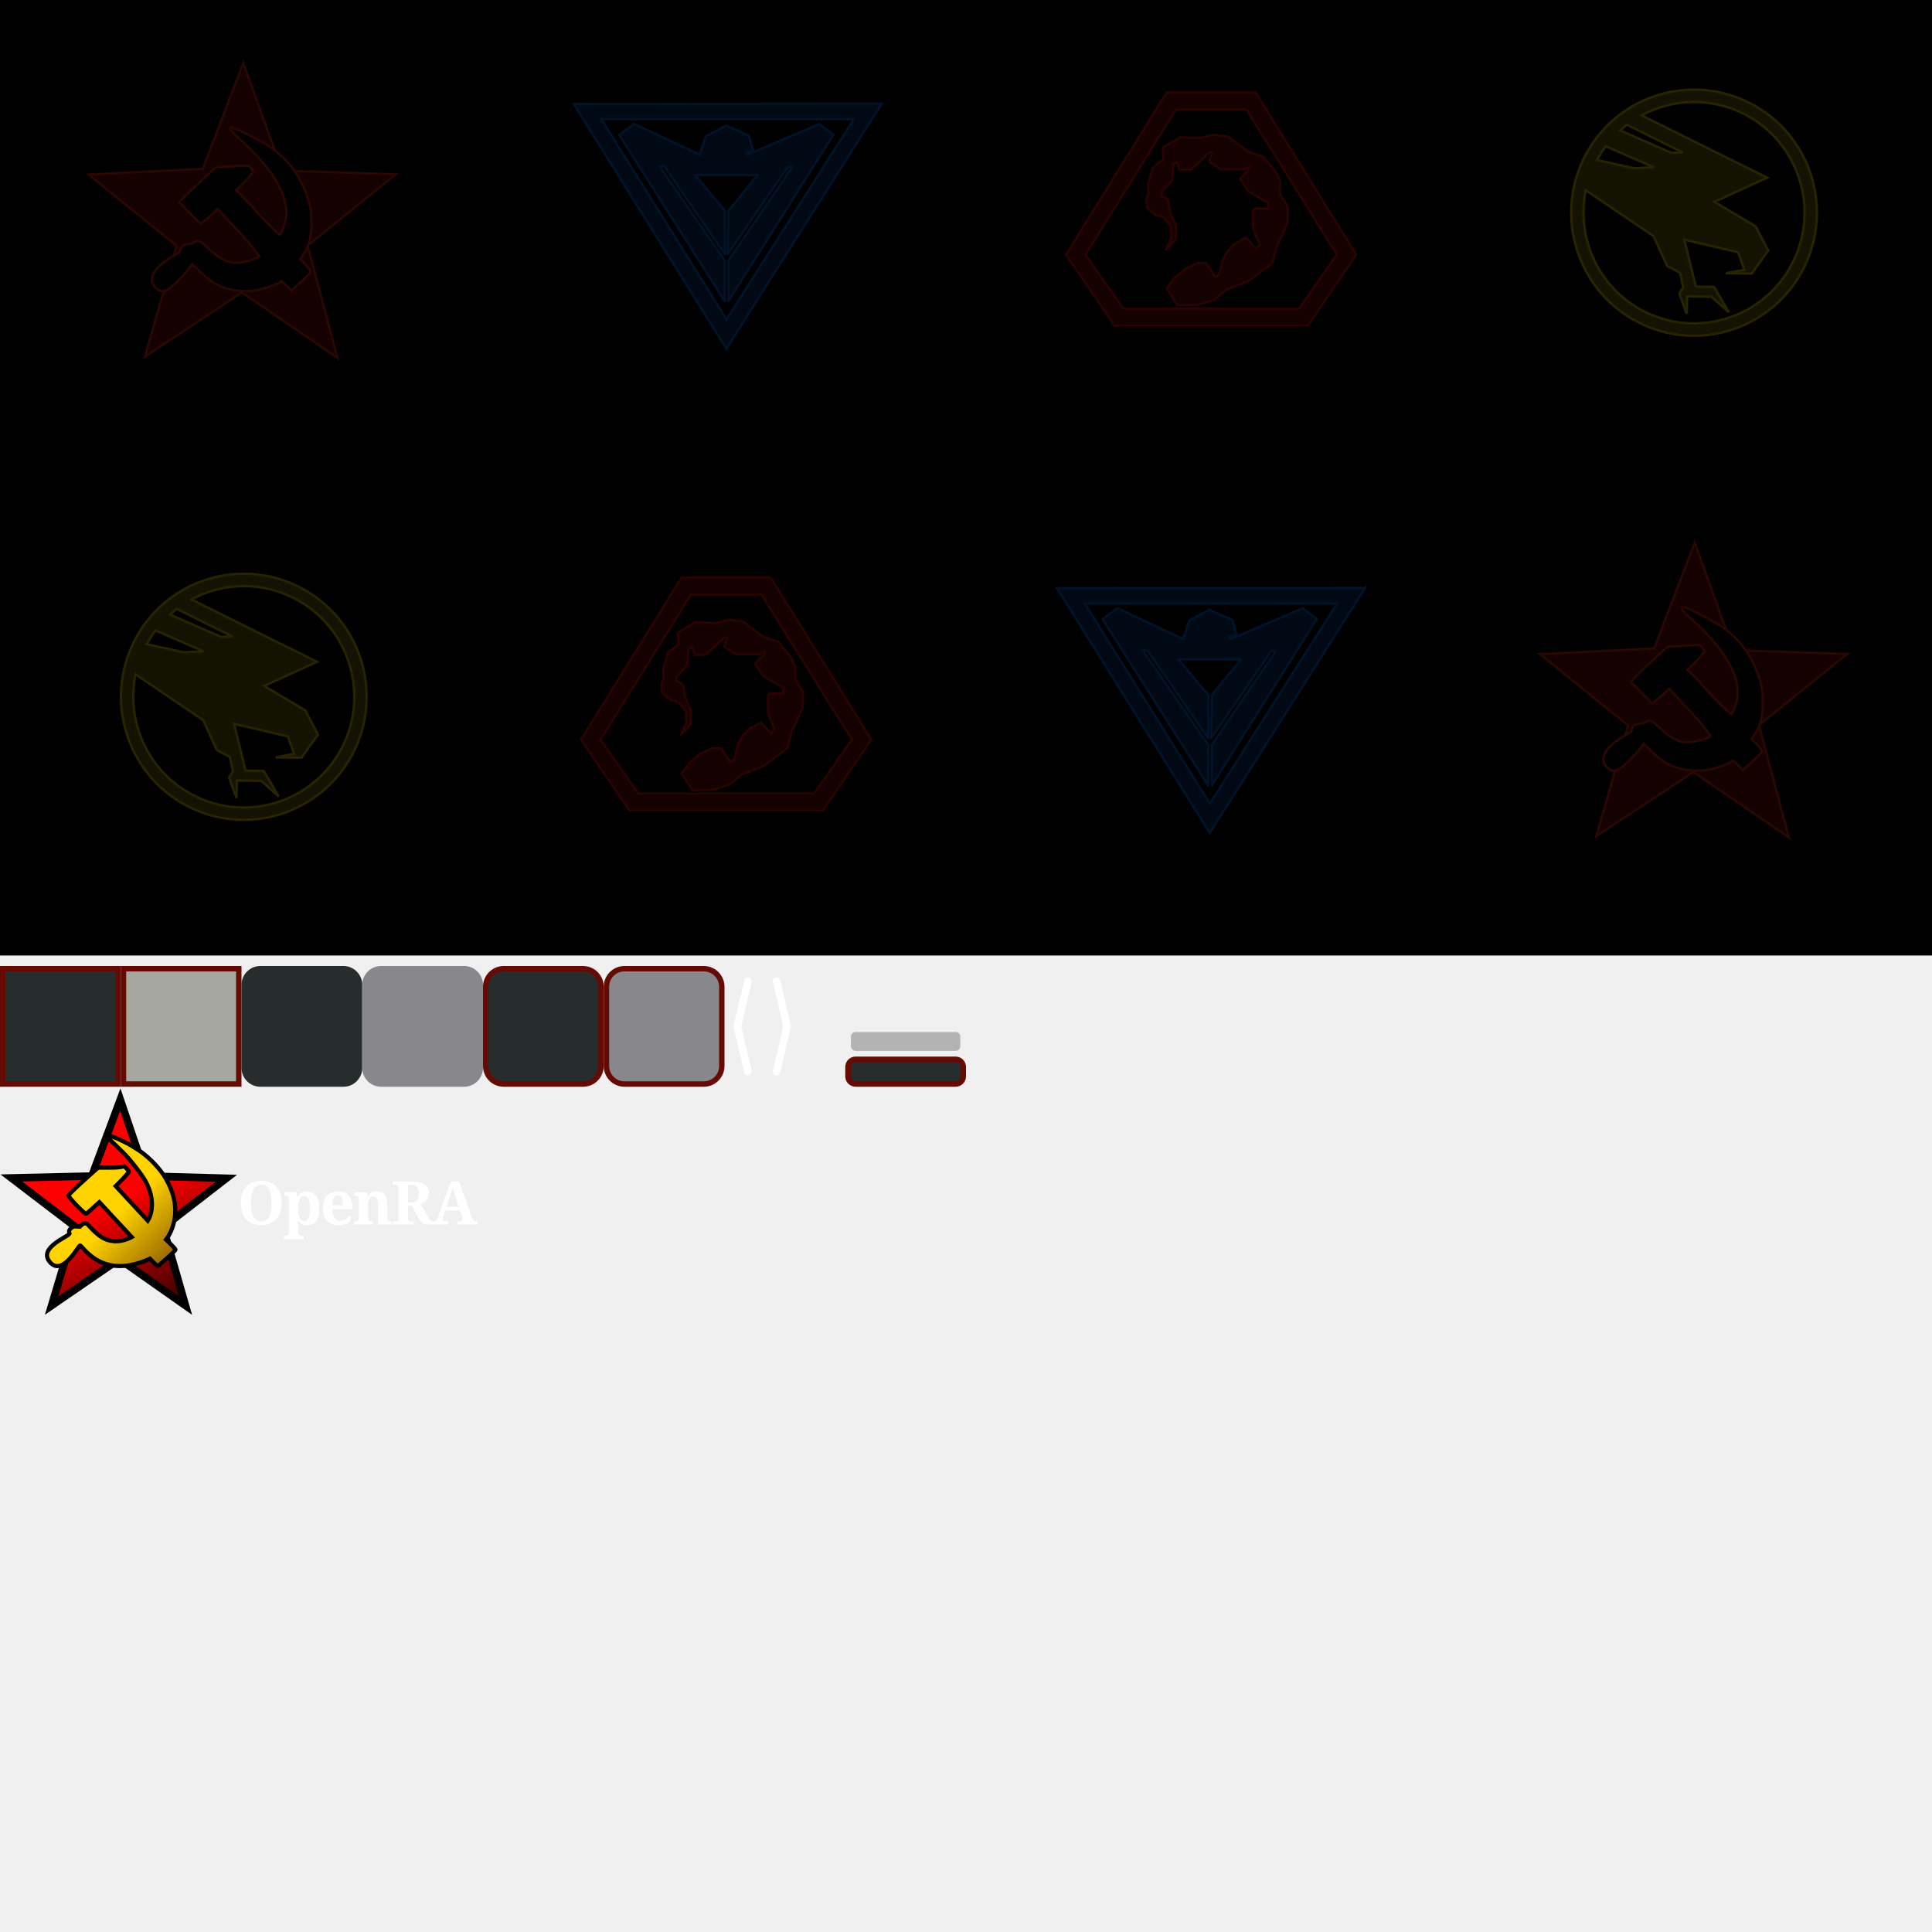
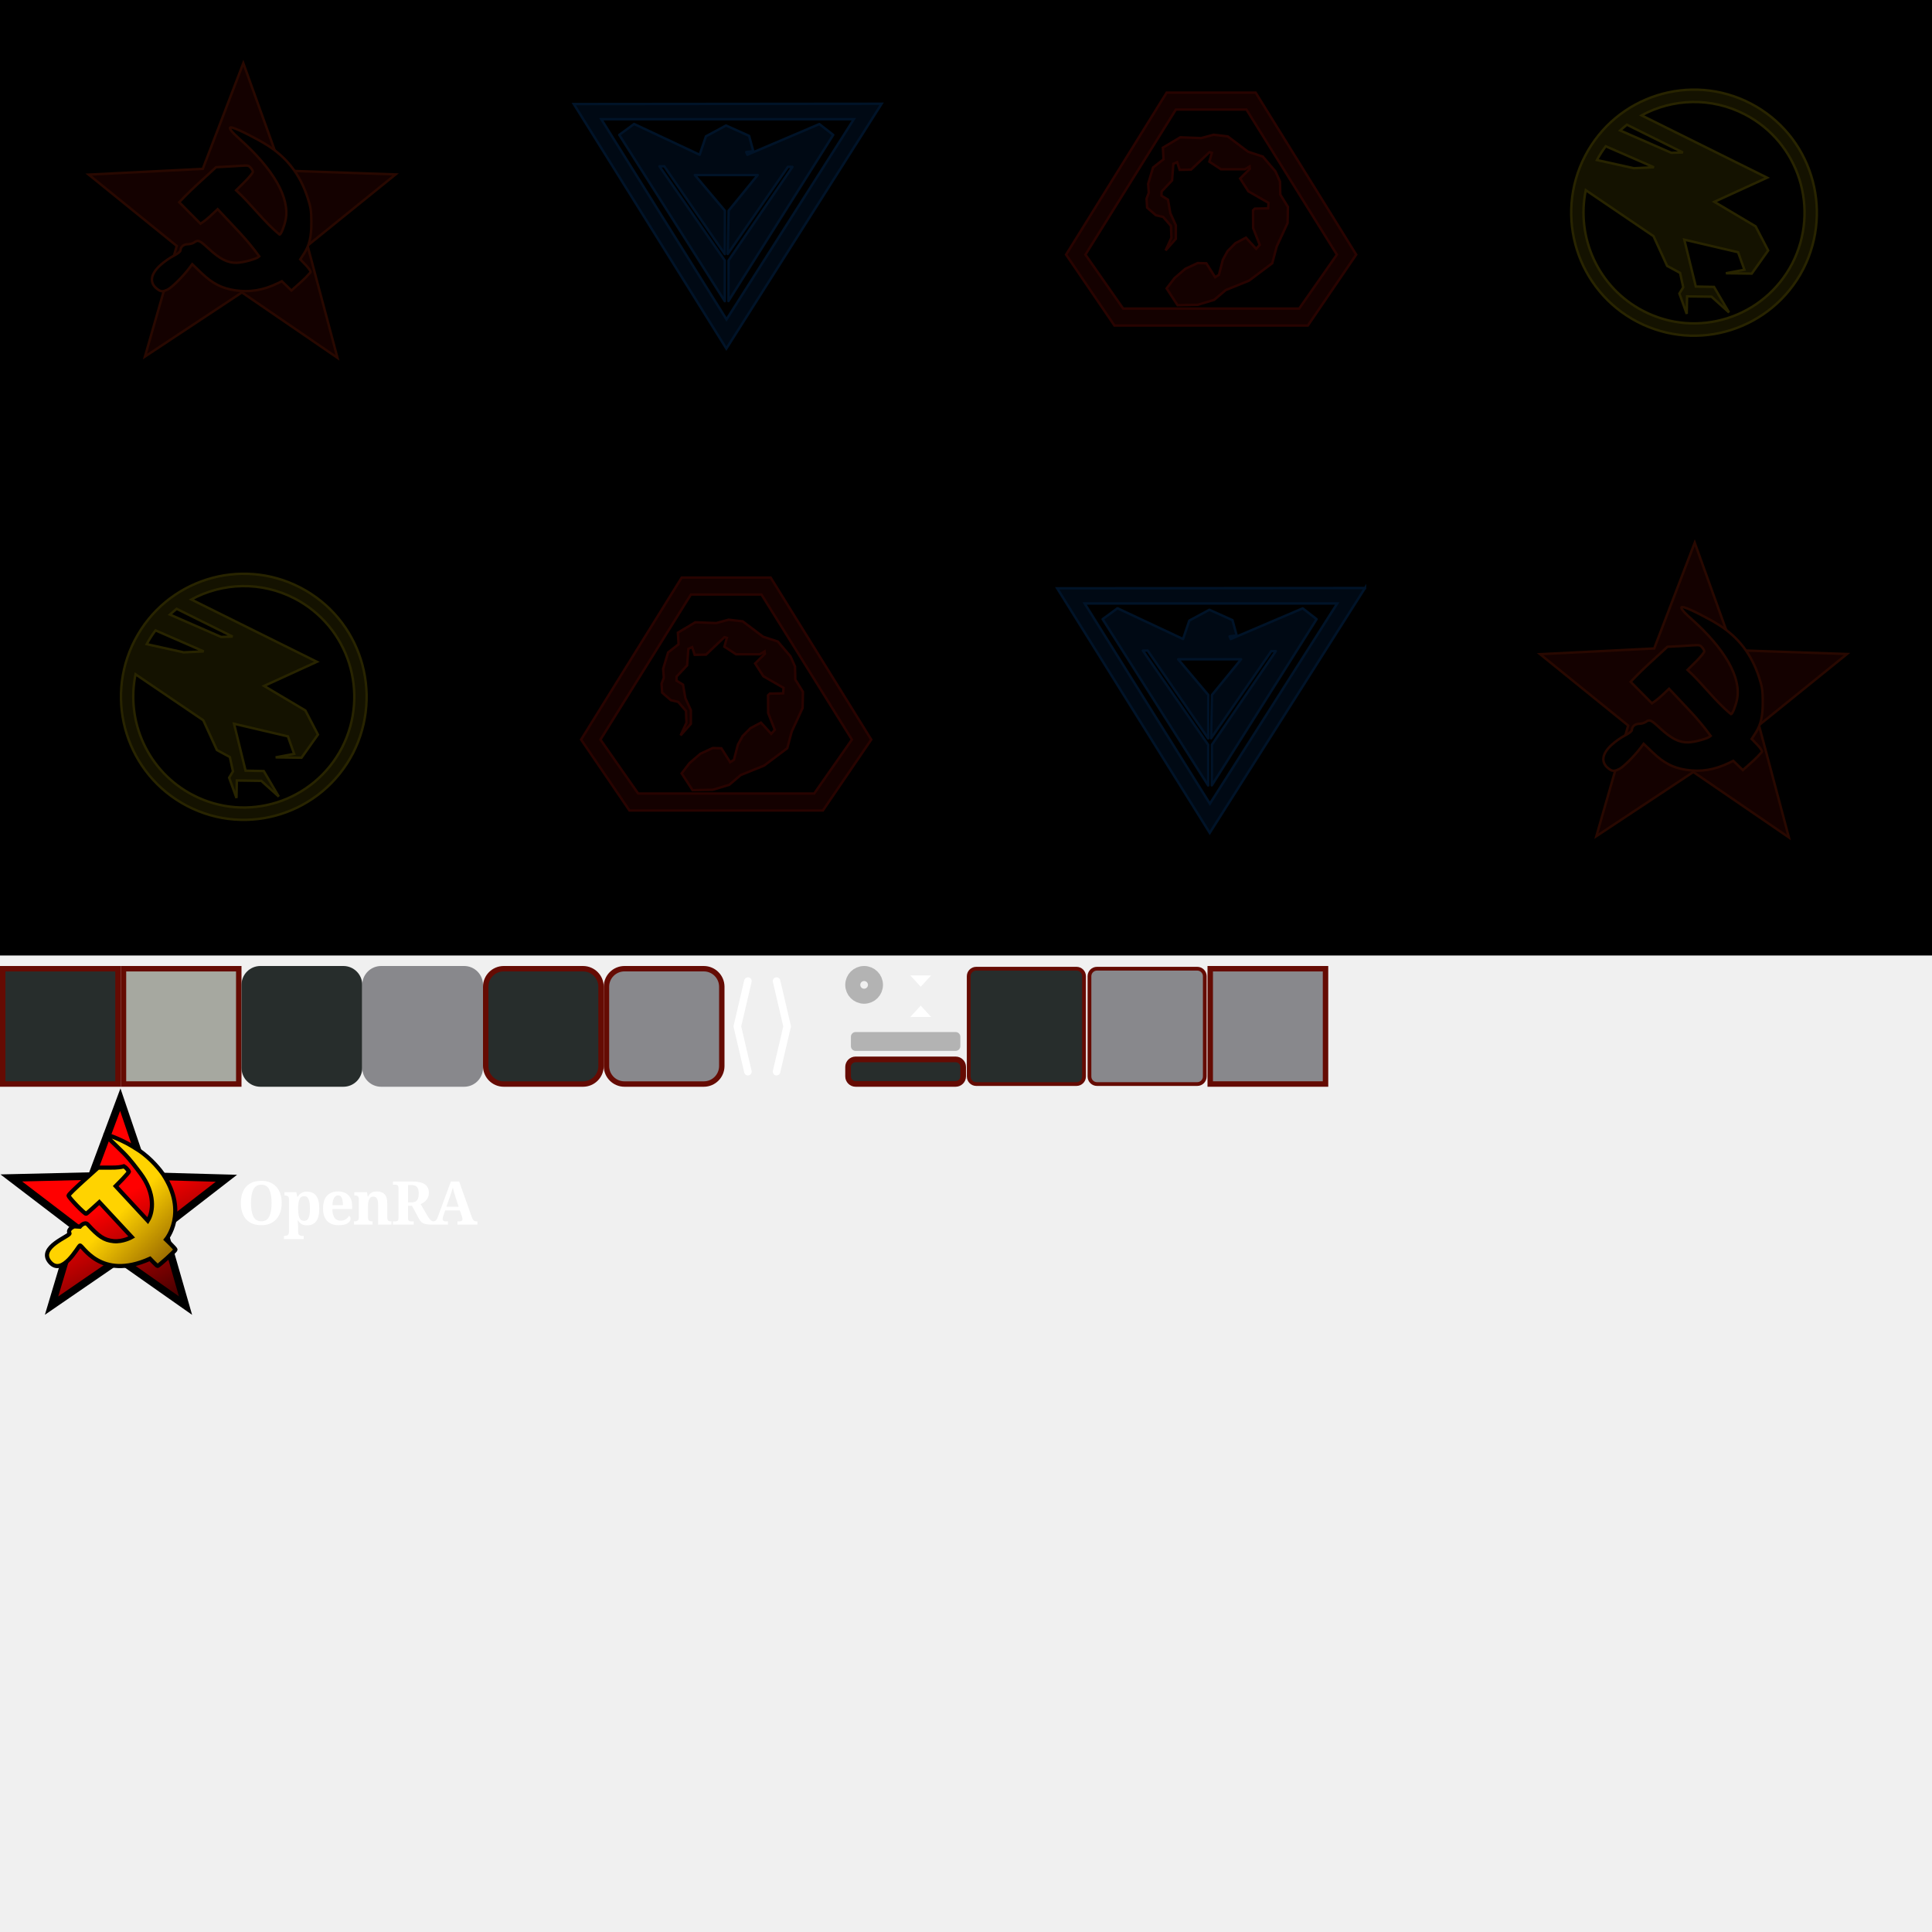
<svg xmlns="http://www.w3.org/2000/svg" xmlns:xlink="http://www.w3.org/1999/xlink" version="1.1" width="1024" height="1024" id="svg2" style="enable-background:new">
  <defs id="defs4">
    <marker refX="0" refY="0" orient="auto" id="Arrow1Lend" style="overflow:visible">
      <path d="M 0,0 5,-5 -12.5,0 5,5 0,0 z" transform="matrix(-0.8,0,0,-0.8,-10,0)" id="path4339" style="fill-rule:evenodd;stroke:#000000;stroke-width:1pt;marker-start:none" />
    </marker>
    <marker refX="0" refY="0" orient="auto" id="TriangleOutL" style="overflow:visible">
      <path d="m 5.77,0 -8.65,5 0,-10 8.65,5 z" transform="scale(0.8,0.8)" id="path4479" style="fill-rule:evenodd;stroke:#000000;stroke-width:1pt;marker-start:none" />
    </marker>
    <filter x="0" y="0" width="1" height="1" color-interpolation-filters="sRGB" id="filter3186">
      <feTurbulence result="fbSourceGraphic" seed="406" numOctaves="10" baseFrequency="0.4" type="fractalNoise" id="feTurbulence3188" />
      <feColorMatrix id="feColorMatrix3980" values="0 0 0 -1 0 0 0 0 -1 0 0 0 0 -1 0 0 0 0 1 0" in="fbSourceGraphic" result="fbSourceGraphicAlpha" />
      <feColorMatrix in="fbSourceGraphic" values="0" type="saturate" id="feColorMatrix3982" />
    </filter>
    <filter color-interpolation-filters="sRGB" id="filter4024">
      <feBlend in2="BackgroundImage" mode="multiply" id="feBlend4026" />
    </filter>
    <linearGradient gradientUnits="userSpaceOnUse" xlink:href="#linearGradient3799" id="linearGradient3932" y2="236.975" x2="173.78" y1="128.5" x1="118.39" />
    <linearGradient spreadMethod="pad" gradientUnits="userSpaceOnUse" xlink:href="#linearGradient3777" id="linearGradient3924" y2="92.379" x2="89.047" y1="69.057" x1="65.92" />
    <linearGradient gradientUnits="userSpaceOnUse" xlink:href="#linearGradient3799" id="linearGradient3887" y2="128.5" x2="279" y1="128.5" x1="-21" />
    <linearGradient gradientUnits="userSpaceOnUse" xlink:href="#linearGradient3799" id="linearGradient3885" y2="128.5" x2="279" y1="128.5" x1="-21" />
    <linearGradient gradientUnits="userSpaceOnUse" xlink:href="#linearGradient3799" id="linearGradient3880" y2="128.5" x2="279" y1="128.5" x1="-21" />
    <linearGradient gradientUnits="userSpaceOnUse" xlink:href="#linearGradient3799" id="linearGradient3878" y2="128.5" x2="279" y1="128.5" x1="-21" />
    <linearGradient gradientUnits="userSpaceOnUse" xlink:href="#linearGradient3799" id="linearGradient3876" y2="128.5" x2="279" y1="128.5" x1="-21" />
    <linearGradient gradientUnits="userSpaceOnUse" xlink:href="#linearGradient3799" id="linearGradient3870" y2="128.5" x2="279" y1="128.5" x1="-21" />
    <linearGradient gradientUnits="userSpaceOnUse" xlink:href="#linearGradient3799" id="linearGradient3868" y2="128.5" x2="279" y1="128.5" x1="-21" />
    <linearGradient gradientUnits="userSpaceOnUse" xlink:href="#linearGradient3799" id="linearGradient3866" y2="128.5" x2="279" y1="128.5" x1="-21" />
    <linearGradient gradientUnits="userSpaceOnUse" xlink:href="#linearGradient3777" id="linearGradient3864" y2="126" x2="225" y1="126" x1="16" />
    <linearGradient gradientUnits="userSpaceOnUse" xlink:href="#linearGradient3777" id="linearGradient3862" y2="126" x2="225" y1="126" x1="16" />
    <linearGradient gradientUnits="userSpaceOnUse" xlink:href="#linearGradient3777" id="linearGradient3856" y2="126" x2="225" y1="126" x1="16" />
    <linearGradient gradientUnits="userSpaceOnUse" xlink:href="#linearGradient3777" id="linearGradient3854" y2="126" x2="225" y1="126" x1="16" />
    <linearGradient gradientUnits="userSpaceOnUse" xlink:href="#linearGradient3777" id="linearGradient3852" y2="126" x2="225" y1="126" x1="16" />
    <linearGradient gradientUnits="userSpaceOnUse" xlink:href="#linearGradient3777" id="linearGradient3845" y2="126" x2="225" y1="126" x1="16" />
    <linearGradient gradientUnits="userSpaceOnUse" xlink:href="#linearGradient3777" id="linearGradient3843" y2="126" x2="225" y1="126" x1="16" />
    <linearGradient gradientUnits="userSpaceOnUse" xlink:href="#linearGradient3777" id="linearGradient3841" y2="126" x2="225" y1="126" x1="16" />
    <linearGradient gradientUnits="userSpaceOnUse" xlink:href="#linearGradient3777" id="linearGradient3839" y2="126" x2="225" y1="126" x1="16" />
    <linearGradient gradientUnits="userSpaceOnUse" xlink:href="#linearGradient3777" id="linearGradient3837" y2="126" x2="225" y1="126" x1="16" />
    <linearGradient gradientUnits="userSpaceOnUse" xlink:href="#linearGradient3777" id="linearGradient3835" y2="126" x2="225" y1="126" x1="16" />
    <linearGradient gradientUnits="userSpaceOnUse" xlink:href="#linearGradient3777" id="linearGradient3833" y2="126" x2="225" y1="126" x1="16" />
    <linearGradient gradientUnits="userSpaceOnUse" xlink:href="#linearGradient3799" id="linearGradient3805" y2="128.5" x2="279" y1="128.5" x1="-21" />
    <linearGradient gradientUnits="userSpaceOnUse" xlink:href="#linearGradient3777" id="linearGradient3797" y2="126" x2="225" y1="126" x1="16" />
    <linearGradient id="linearGradient3761">
      <stop offset="0" style="stop-color:#ffd300;stop-opacity:1" id="stop3763" />
    </linearGradient>
    <linearGradient id="linearGradient3767">
      <stop offset="0" style="stop-color:#000000;stop-opacity:1" id="stop3769" />
    </linearGradient>
    <linearGradient id="linearGradient3777">
      <stop offset="0" style="stop-color:#ffd300;stop-opacity:1" id="stop3779" />
      <stop offset="1" style="stop-color:#a07100;stop-opacity:1" id="stop3781" />
    </linearGradient>
    <linearGradient id="linearGradient3799">
      <stop offset="0" style="stop-color:#ff0000;stop-opacity:1" id="stop3801" />
      <stop offset="1" style="stop-color:#440000;stop-opacity:1" id="stop3803" />
    </linearGradient>
  </defs>
  <g transform="translate(2.5597095e-5,-572.3568)" id="layer1">
    <rect width="1072.911" height="539.866" x="-27.318" y="538.923" id="rect4484" style="fill:#000000;fill-opacity:1;fill-rule:evenodd;stroke:none" />
    <g transform="matrix(0.64,0,0,0.64,770.4394,648.691)" id="g3833">
      <path d="m 199.688,27.812 -33.562,87.562 -94.5,4.75 72.937,59.076 -26.338,91.63 80.308,-53.144 79.133,54.186 -24.789,-92.936 72.945,-58.975 -94.086,-3.186 z" transform="translate(-2.5597095e-5,302.3739)" id="path3835" style="fill:#140100;fill-opacity:1;stroke:#280800;stroke-width:2;stroke-miterlimit:4;stroke-opacity:1;stroke-dasharray:none" />
      <path d="m 189.531,81.062 c 0.347,0.012 0.796,0.095 1.344,0.25 5.167,1.465 20.529,9.327 28.688,14.469 16.593,10.458 27.171,24.667 33.25,43.031 2.731,8.249 3.164,10.949 3.219,20.5 0.072,12.43 -1.534,19.221 -6.25,26.5 l -2.938,4.5 L 251.375,195 c 2.587,2.679 4.276,5.262 3.969,6.062 -5.102,5.865 -9.746,9.633 -15.812,15.062 l -7.906,-7.688 -3.75,1.812 c -11.845,5.709 -23.12,7.524 -35.25,5.656 -10.849,-1.67 -18.435,-5.578 -27.531,-14.219 l -7.719,-7.375 -2.625,3.5 c -4.942,6.59 -14.315,15.867 -17.625,17.438 -4.362,2.07 -5.732,1.983 -8.969,-0.562 -6.387,-5.024 -5.373,-12.088 2.781,-19.531 2.914,-2.66 7.873,-6.141 11,-7.719 3.363,-1.697 5.7,-3.536 5.719,-4.5 0.058,-2.993 2.559,-5.123 6.062,-5.156 1.864,-0.018 4.276,-0.693 5.344,-1.5 3.11,-2.352 4.369,-1.819 11.531,4.812 9.737,9.015 15.985,12.213 23.531,12.062 5.674,-0.113 16.769,-3.237 18.812,-5.281 -10.889,-15.021 -20.527,-24.071 -34.5,-39.125 l -6.469,6.031 c -3.544,3.315 -7.719,6.031 -7.719,6.031 L 146.625,143 c 0,0 6.862,-7.349 15.25,-15.031 L 177.125,114 l 13.281,-0.719 c 11.94,-0.643 12.891,-1.191 14.656,0.406 1.08,0.978 2.562,3.17 2.562,4.062 0,0.892 -3.126,4.718 -6.938,8.5 l -6.938,6.875 c 12.564,11.498 22.837,25.901 36,36.688 1.137,0.018 3.876,-6.777 5,-12.375 3.611,-17.978 -10.089,-41.936 -38.312,-66.969 -6.892,-6.113 -9.338,-9.491 -6.906,-9.406 z" transform="translate(-2.5597095e-5,302.3739)" id="path3837" style="fill:#000000;fill-opacity:1;stroke:#280800;stroke-width:2;stroke-miterlimit:4;stroke-opacity:1;stroke-dasharray:none" />
    </g>
    <g transform="matrix(0.64,0,0,0.64,1.159366,394.5012)" id="g4558">
      <path d="m 199.688,27.812 -33.562,87.562 -94.5,4.75 72.937,59.076 -26.338,91.63 80.308,-53.144 79.133,54.186 -24.789,-92.936 72.945,-58.975 -94.086,-3.186 z" transform="translate(-2.5597095e-5,302.3739)" id="path4554" style="fill:#140100;fill-opacity:1;stroke:#280800;stroke-width:2;stroke-miterlimit:4;stroke-opacity:1;stroke-dasharray:none" />
      <path d="m 189.531,81.062 c 0.347,0.012 0.796,0.095 1.344,0.25 5.167,1.465 20.529,9.327 28.688,14.469 16.593,10.458 27.171,24.667 33.25,43.031 2.731,8.249 3.164,10.949 3.219,20.5 0.072,12.43 -1.534,19.221 -6.25,26.5 l -2.938,4.5 L 251.375,195 c 2.587,2.679 4.276,5.262 3.969,6.062 -5.102,5.865 -9.746,9.633 -15.812,15.062 l -7.906,-7.688 -3.75,1.812 c -11.845,5.709 -23.12,7.524 -35.25,5.656 -10.849,-1.67 -18.435,-5.578 -27.531,-14.219 l -7.719,-7.375 -2.625,3.5 c -4.942,6.59 -14.315,15.867 -17.625,17.438 -4.362,2.07 -5.732,1.983 -8.969,-0.562 -6.387,-5.024 -5.373,-12.088 2.781,-19.531 2.914,-2.66 7.873,-6.141 11,-7.719 3.363,-1.697 5.7,-3.536 5.719,-4.5 0.058,-2.993 2.559,-5.123 6.062,-5.156 1.864,-0.018 4.276,-0.693 5.344,-1.5 3.11,-2.352 4.369,-1.819 11.531,4.812 9.737,9.015 15.985,12.213 23.531,12.062 5.674,-0.113 16.769,-3.237 18.812,-5.281 -10.889,-15.021 -20.527,-24.071 -34.5,-39.125 l -6.469,6.031 c -3.544,3.315 -7.719,6.031 -7.719,6.031 L 146.625,143 c 0,0 6.862,-7.349 15.25,-15.031 L 177.125,114 l 13.281,-0.719 c 11.94,-0.643 12.891,-1.191 14.656,0.406 1.08,0.978 2.562,3.17 2.562,4.062 0,0.892 -3.126,4.718 -6.938,8.5 l -6.938,6.875 c 12.564,11.498 22.837,25.901 36,36.688 1.137,0.018 3.876,-6.777 5,-12.375 3.611,-17.978 -10.089,-41.936 -38.312,-66.969 -6.892,-6.113 -9.338,-9.491 -6.906,-9.406 z" transform="translate(-2.5597095e-5,302.3739)" id="path4173" style="fill:#000000;fill-opacity:1;stroke:#280800;stroke-width:2;stroke-miterlimit:4;stroke-opacity:1;stroke-dasharray:none" />
    </g>
    <g transform="matrix(0.64,0,0,0.64,-2.680634,396.4212)" id="g4510">
      <path d="m 568.69,915.392 6.513,-8.486 8.998,-7.767 10.23,-4.761 7.156,0.196 7.314,11.548 3.115,-1.986 3.264,-12.547 3.924,-7.134 6.466,-6.51 8.717,-4.6 8.495,9.27 2.946,-3.271 -5.495,-13.946 -0.089,-14.675 1.473,-1.411 11.041,-0.214 0.318,-4.558 -16.707,-9.601 -6.796,-10.595 8.043,-7.963 -0.214,-1.986 -3.864,2.334 -19.822,0 -9.628,-6.291 2.079,-7.357 -1.984,-0.528 -15.252,14.467 -9.445,0.197 -2.053,-6.398 -3.162,1.395 -1.053,13.728 -8.697,9.224 -0.079,3.414 5.38,3.311 1.982,11.257 4.531,9.932 0,11.257 -8.495,9.601 4.831,-10.525 -0.383,-9.768 -6.444,-7.438 -6.05,-1.444 -7.245,-6.25 -0.483,-7.397 1.858,-4.984 -0.545,-7.33 4.102,-13.551 8.661,-6.799 -0.566,-9.601 14.442,-8.608 17.274,0.662 10.261,-2.786 11.71,1.348 16.825,12.695 12.265,4.037 10.443,12.233 3.792,8.407 0.249,10.822 6.313,10.19 -0.266,13.36 -9.044,19.571 -3.667,13.752 -19.179,14.397 -19.402,7.849 -9.462,8.06 -13.669,4.127 -16.707,0.331 z" id="path3093" style="fill:#140100;fill-opacity:1;stroke:#280300;stroke-width:2;stroke-miterlimit:4;stroke-opacity:1;stroke-dasharray:none" />
      <path d="m 634.812,767.271 74.888,120.133 -31.237,44.682 -145.771,0 -31.237,-44.682 74.888,-120.133 z m 7.609,-14.047 -73.687,0 -83.298,134.18 40.047,58.729 160.188,0 40.047,-58.729 z" id="path5446" style="fill:#140100;fill-opacity:1;stroke:#280300;stroke-width:2;stroke-miterlimit:4;stroke-opacity:1;stroke-dasharray:none" />
    </g>
    <path d="m 107.948,917.611 -10.584,0.501 -19.61,-4.343 c 1.394,-2.587 2.955,-5.027 4.681,-7.299 z m 15.355,-7.85 -6.114,0.186 -27.132,-11.851 c 1.17,-1.057 2.377,-2.063 3.578,-3.05 z m -21.073,83.984 C 78.414,981.356 66.657,954.871 71.834,929.74 l 35.906,24.373 7.226,15.773 6.855,3.711 1.668,7.608 -2.038,3.34 3.891,10.763 0.185,-9.278 12.97,0.186 9.264,8.351 -7.967,-13.547 -9.635,-0.186 -6.114,-24.866 28.533,6.68 3.335,9.278 -9.82,1.856 13.711,0.186 8.708,-12.248 -6.67,-12.805 -21.863,-12.99 27.977,-12.804 -66.548,-33.02 c 16.485,-8.954 36.946,-9.79 54.826,-0.489 28.582,14.869 39.818,50.06 25.068,78.945 -14.997,28.92 -50.361,40.123 -79.071,25.187 z m -3.007,5.799 c -31.908,-16.599 -44.339,-55.963 -27.766,-87.921 16.573,-31.958 55.875,-44.408 87.784,-27.809 31.766,16.525 44.253,55.635 27.86,87.738 -16.668,32.141 -55.97,44.591 -87.878,27.992 z" id="path6111" style="fill:#141200;fill-opacity:1;fill-rule:evenodd;stroke:#282400;stroke-width:1.28;stroke-linecap:butt;stroke-linejoin:miter;stroke-miterlimit:4;stroke-opacity:1;stroke-dasharray:none" />
    <g transform="scale(1.015259,0.9849705)" id="text3979" style="font-size:17.915px;font-style:normal;font-variant:normal;font-weight:bold;font-stretch:normal;text-align:start;line-height:125%;letter-spacing:0px;word-spacing:0px;writing-mode:lr-tb;text-anchor:start;fill:#000000;fill-opacity:1;stroke:none;font-family:Sans;-inkscape-font-specification:Sans Bold" />
    <g transform="matrix(0.64,0,0,0.64,2.648306,398.41)" id="g4506">
      <path d="m 521.016,374.471 54.277,25.472 5.193,-15.25 16.636,-8.967 19.112,8.582 3.488,12.708 -5.865,0.693 0.924,2.256 59.636,-25.417 11.498,8.956 -86.799,137.635 0.085,-33.636 52.925,-77.504 -3.737,-0.041 -49.893,72.19 0.767,-35.88 24.09,-29.524 -52.066,0 24.903,29.521 -0.065,35.977 -50.146,-72.771 -3.959,0.088 c 0,0 36.042,51.906 54.097,78.001 l -0.015,33.667 -87.399,-137.735 12.312,-9.022 z" id="rect4387" style="fill:#000914;fill-opacity:1;fill-rule:evenodd;stroke:#001328;stroke-width:2;stroke-linejoin:round;stroke-miterlimit:4;stroke-opacity:1;stroke-dasharray:none" />
      <path d="m 726,357.71 -254.937,0.242 126.346,202.541 128.591,-202.784 z m -232.161,12.818 209.132,0 L 597.53,536.342 493.839,370.528 z" id="path4372" style="fill:#000914;fill-opacity:1;stroke:#001328;stroke-width:2;stroke-linecap:butt;stroke-linejoin:miter;stroke-miterlimit:4;stroke-opacity:1;stroke-dasharray:none" />
    </g>
    <path d="m 876.608,661.016 -10.584,0.501 -19.61,-4.343 c 1.394,-2.587 2.955,-5.027 4.681,-7.299 z m 15.355,-7.85 -6.114,0.186 -27.132,-11.851 c 1.17,-1.057 2.377,-2.063 3.578,-3.05 z m -21.073,83.984 c -23.816,-12.39 -35.573,-38.875 -30.397,-64.006 l 35.906,24.373 7.226,15.773 6.855,3.711 1.667,7.608 -2.038,3.34 3.891,10.763 0.185,-9.278 12.97,0.186 9.264,8.351 -7.967,-13.547 -9.635,-0.186 -6.114,-24.866 28.533,6.68 3.335,9.278 -9.82,1.856 13.711,0.186 8.708,-12.248 -6.67,-12.805 -21.863,-12.99 27.977,-12.804 -66.548,-33.02 c 16.485,-8.954 36.946,-9.79 54.826,-0.489 28.582,14.869 39.818,50.06 25.068,78.945 -14.997,28.92 -50.361,40.123 -79.071,25.187 z m -3.007,5.799 c -31.908,-16.599 -44.339,-55.963 -27.766,-87.921 16.573,-31.958 55.875,-44.408 87.784,-27.809 31.765,16.525 44.252,55.635 27.86,87.738 -16.668,32.141 -55.97,44.591 -87.878,27.992 z" id="path4514" style="fill:#141200;fill-opacity:1;fill-rule:evenodd;stroke:#282400;stroke-width:1.28;stroke-linecap:butt;stroke-linejoin:miter;stroke-miterlimit:4;stroke-opacity:1;stroke-dasharray:none" />
    <g transform="matrix(0.64,0,0,0.64,254.3668,139.3738)" id="g4516">
      <path d="m 568.69,915.392 6.513,-8.486 8.998,-7.767 10.23,-4.761 7.156,0.196 7.314,11.548 3.115,-1.986 3.264,-12.547 3.924,-7.134 6.466,-6.51 8.717,-4.6 8.495,9.27 2.946,-3.271 -5.495,-13.946 -0.089,-14.675 1.473,-1.411 11.041,-0.214 0.318,-4.558 -16.707,-9.601 -6.796,-10.595 8.043,-7.963 -0.214,-1.986 -3.864,2.334 -19.822,0 -9.628,-6.291 2.079,-7.357 -1.984,-0.528 -15.252,14.467 -9.445,0.197 -2.053,-6.398 -3.162,1.395 -1.053,13.728 -8.697,9.224 -0.079,3.414 5.38,3.311 1.982,11.257 4.531,9.932 0,11.257 -8.495,9.601 4.831,-10.525 -0.383,-9.768 -6.444,-7.438 -6.05,-1.444 -7.245,-6.25 -0.483,-7.397 1.858,-4.984 -0.545,-7.33 4.102,-13.551 8.661,-6.799 -0.566,-9.601 14.442,-8.608 17.274,0.662 10.261,-2.786 11.71,1.348 16.825,12.695 12.265,4.037 10.443,12.233 3.792,8.407 0.249,10.822 6.313,10.19 -0.266,13.36 -9.044,19.571 -3.667,13.752 -19.179,14.397 -19.402,7.849 -9.462,8.06 -13.669,4.127 -16.707,0.331 z" id="path4518" style="fill:#140100;fill-opacity:1;stroke:#280300;stroke-width:2;stroke-miterlimit:4;stroke-opacity:1;stroke-dasharray:none" />
      <path d="m 634.812,767.271 74.888,120.133 -31.237,44.682 -145.771,0 -31.237,-44.682 74.888,-120.133 z m 7.609,-14.047 -73.687,0 -83.298,134.18 40.047,58.729 160.188,0 40.047,-58.729 z" id="path4520" style="fill:#140100;fill-opacity:1;stroke:#280300;stroke-width:2;stroke-miterlimit:4;stroke-opacity:1;stroke-dasharray:none" />
    </g>
    <g transform="matrix(0.64,0,0,0.64,258.8456,655.0825)" id="g4522">
      <path d="m 521.016,374.471 54.277,25.472 5.193,-15.25 16.636,-8.967 19.112,8.582 3.488,12.708 -5.865,0.693 0.924,2.256 59.636,-25.417 11.498,8.956 -86.799,137.635 0.085,-33.636 52.925,-77.504 -3.737,-0.041 -49.893,72.19 0.767,-35.88 24.09,-29.524 -52.066,0 24.903,29.521 -0.065,35.977 -50.146,-72.771 -3.959,0.088 c 0,0 36.042,51.906 54.097,78.001 l -0.015,33.667 -87.399,-137.735 12.312,-9.022 z" id="path4524" style="fill:#000914;fill-opacity:1;fill-rule:evenodd;stroke:#001328;stroke-width:2;stroke-linejoin:round;stroke-miterlimit:4;stroke-opacity:1;stroke-dasharray:none" />
      <path d="m 726,357.71 -254.937,0.242 126.346,202.541 128.591,-202.784 z m -232.161,12.818 209.132,0 L 597.53,536.342 493.839,370.528 z" id="path4526" style="fill:#000914;fill-opacity:1;stroke:#001328;stroke-width:2;stroke-linecap:butt;stroke-linejoin:miter;stroke-miterlimit:4;stroke-opacity:1;stroke-dasharray:none" />
    </g>
  </g>
  <g transform="translate(2.5597095e-5,511.9872)" id="layer3" style="opacity:0.2;display:inline;filter:url(#filter4024)" />
  <rect style="fill:#272d2c;fill-opacity:1;stroke:#650b03;stroke-width:2.89;stroke-miterlimit:4;stroke-opacity:1;stroke-dasharray:none" id="rect3017" width="61.11" height="61.11" x="1.445" y="513.445" />
  <rect y="513.445" x="65.445" height="61.11" width="61.11" id="rect3799" style="fill:#393c2a;fill-opacity:0.4;stroke:#650b03;stroke-width:2.89;stroke-miterlimit:4;stroke-opacity:1;stroke-dasharray:none" />
  <g id="g3996" transform="translate(-1.305085,572.7767)">
    <polygon style="fill:url(#linearGradient3932);fill-opacity:1;stroke:#000000;stroke-width:8;stroke-miterlimit:10" id="polygon11" transform="matrix(0.5,0,0,0.5,-0.1949152,0.3898305)" points="100.333,100.333 130.5,19.333 158,100.333 243,102.667 175.819,154.676 199.667,237.667 129.5,188.333 57.667,237.667 82.667,154 15,102.333 " />
    <path style="fill:url(#linearGradient3924);fill-opacity:1;fill-rule:nonzero;stroke:#000000;stroke-width:2.2;stroke-miterlimit:10;stroke-dasharray:none" id="path3813" d="m 37.639,60.89 c -0.167,0.834 8.555,9.882 9.334,9.666 0.43,-0.118 7,-6.167 7,-6.167 l 17.166,18.5 c 0,0 -4.667,2.667 -9.666,2.167 -5,-0.5 -7.95,-2.545 -13.666,-8.833 -1.667,-1.833 -4.167,1.167 -4.167,1.167 l -3,-0.167 c 0,0 -3.667,1.333 -2.5,3.667 0.707,1.414 -17.239,7.364 -10.334,15.334 6.5,7.5 14.666,-8 15.834,-8.834 1.167,-0.834 10.666,19 37.166,7 0,0 3.643,3.798 4,3.826 0.519,0.042 9.5,-7.951 9.5,-8.66 0,-0.604 -5,-5.333 -5,-5.333 0,0 12,-14.167 -1.573,-34.645 -0.995,-1.5 -6.127,-8.297 -13.031,-12.773 -4.005,-2.596 -9.095,-5.648 -16.896,-8.249 -2.5,-0.834 2.992,3.7 9.033,9.799 3.533,3.567 6.753,7.9 8.967,10.868 7.833,10.5 6.824,20.218 3.833,25 0,0 -8.916,-9.575 -17,-18.334 0,0 7.417,-7.333 7,-7.833 -1.307,-1.569 -1.171,-1.673 -2.667,-2.667 0,0 -1.793,0.558 -4.513,0.661 -3.838,0.145 -9.025,-0.118 -9.32,0.172 -1.002,0.988 -15.25,13.418 -15.5,14.668 z" />
  </g>
  <flowRoot xml:space="preserve" id="flowRoot4002" style="fill:black;stroke:none;stroke-opacity:1;stroke-width:1px;stroke-linejoin:miter;stroke-linecap:butt;fill-opacity:1;font-family:Cambria;font-style:normal;font-weight:normal;font-size:40px;line-height:125%;letter-spacing:0px;word-spacing:0px;-inkscape-font-specification:Cambria">
    <flowRegion id="flowRegion4004">
      <rect id="rect4006" width="409.823" height="108.499" x="156.846" y="616.988" style="-inkscape-font-specification:Cambria;font-family:Cambria" />
    </flowRegion>
    <flowPara id="flowPara4008" />
  </flowRoot>
  <text xml:space="preserve" style="font-size:32px;font-style:normal;font-variant:normal;font-weight:bold;font-stretch:normal;line-height:125%;letter-spacing:-1px;word-spacing:0px;fill:#ffffff;fill-opacity:1;stroke:none;font-family:Georgia;-inkscape-font-specification:Georgia Bold" x="125.891" y="649.062" id="text4010">
    <tspan id="tspan4012" x="125.891" y="649.062">OpenRA</tspan>
  </text>
  <rect y="512" x="128" height="64" width="64" id="rect4189" style="fill:#272d2c;fill-opacity:1;stroke:none" ry="10" />
  <rect ry="10" style="fill:#88888c;fill-opacity:1;stroke:none" id="rect4191" width="64" height="64" x="192" y="512" />
  <rect y="513.433" x="257.433" height="61.134" width="61.134" id="rect4193" style="fill:#272d2c;fill-opacity:1;stroke:#650b03;stroke-width:2.866;stroke-miterlimit:4;stroke-opacity:1;stroke-dasharray:none" ry="9.552" />
  <rect ry="9.552" style="fill:#88888c;fill-opacity:1;stroke:#650b03;stroke-width:2.866;stroke-miterlimit:4;stroke-opacity:1;stroke-dasharray:none" id="rect4197" width="61.134" height="61.134" x="321.433" y="513.433" />
  <path style="fill:none;stroke:#ffffff;stroke-width:4;stroke-linecap:round;stroke-linejoin:round;stroke-miterlimit:4;stroke-opacity:1;stroke-dasharray:none" d="m 396.41,520 -5.607,24 5.607,24" id="path3071" />
  <path id="path3855" d="M 411.59,520 417.196,544 l -5.607,24" style="fill:none;stroke:#ffffff;stroke-width:4;stroke-linecap:round;stroke-linejoin:round;stroke-miterlimit:4;stroke-opacity:1;stroke-dasharray:none" />
  <rect ry="4" style="fill:#272d2c;fill-opacity:1;stroke:#650b03;stroke-width:3;stroke-miterlimit:4;stroke-dasharray:none;stroke-opacity:1" id="rect4235" width="61" height="13" x="449.5" y="561.5" rx="4" />
  <rect style="fill:#b3b3b3;fill-opacity:1;stroke:none;stroke-width:4;stroke-linecap:square;stroke-linejoin:round;stroke-miterlimit:4;stroke-dasharray:8, 16;stroke-dashoffset:0;stroke-opacity:1" id="rect4263" width="58" height="10" x="451" y="547" rx="2.5" ry="2.5" />
+   <rect ry="4" style="fill:#272d2c;fill-opacity:1;stroke:#650b03;stroke-width:2;stroke-miterlimit:4;stroke-dasharray:none;stroke-opacity:1" id="rect4250" width="61.134" height="61.134" x="513.433" y="513.433" />
+   <rect y="513.433" x="577.433" height="61.134" width="61.134" id="rect4252" style="fill:#88888c;fill-opacity:1;stroke:#650b03;stroke-width:2;stroke-miterlimit:4;stroke-dasharray:none;stroke-opacity:1" ry="4" />
+   <circle style="opacity:1;fill:none;fill-opacity:1;stroke:#b3b3b3;stroke-width:7.961;stroke-miterlimit:4;stroke-dasharray:none;stroke-dashoffset:0;stroke-opacity:1" id="path4260" cx="-458" cy="522" transform="scale(-1,1)" r="6.02" />
+   <path id="path4267" d="m 488,523 5.5,-6 -11,0 z" style="opacity:1;fill:#ffffff;fill-opacity:1;stroke:none;stroke-width:7.5;stroke-miterlimit:4;stroke-dasharray:none;stroke-dashoffset:0;stroke-opacity:1" />
+   <path style="opacity:1;fill:#ffffff;fill-opacity:1;stroke:none;stroke-width:7.5;stroke-miterlimit:4;stroke-dasharray:none;stroke-dashoffset:0;stroke-opacity:1" d="m 488,533 5.5,6 -11,0 z" id="rect4264" />
+   <rect y="513.445" x="641.445" height="61.11" width="61.11" id="rect4273" style="fill:#88888c;fill-opacity:1;stroke:#650b03;stroke-width:2.89;stroke-miterlimit:4;stroke-dasharray:none;stroke-opacity:1" />
</svg>
